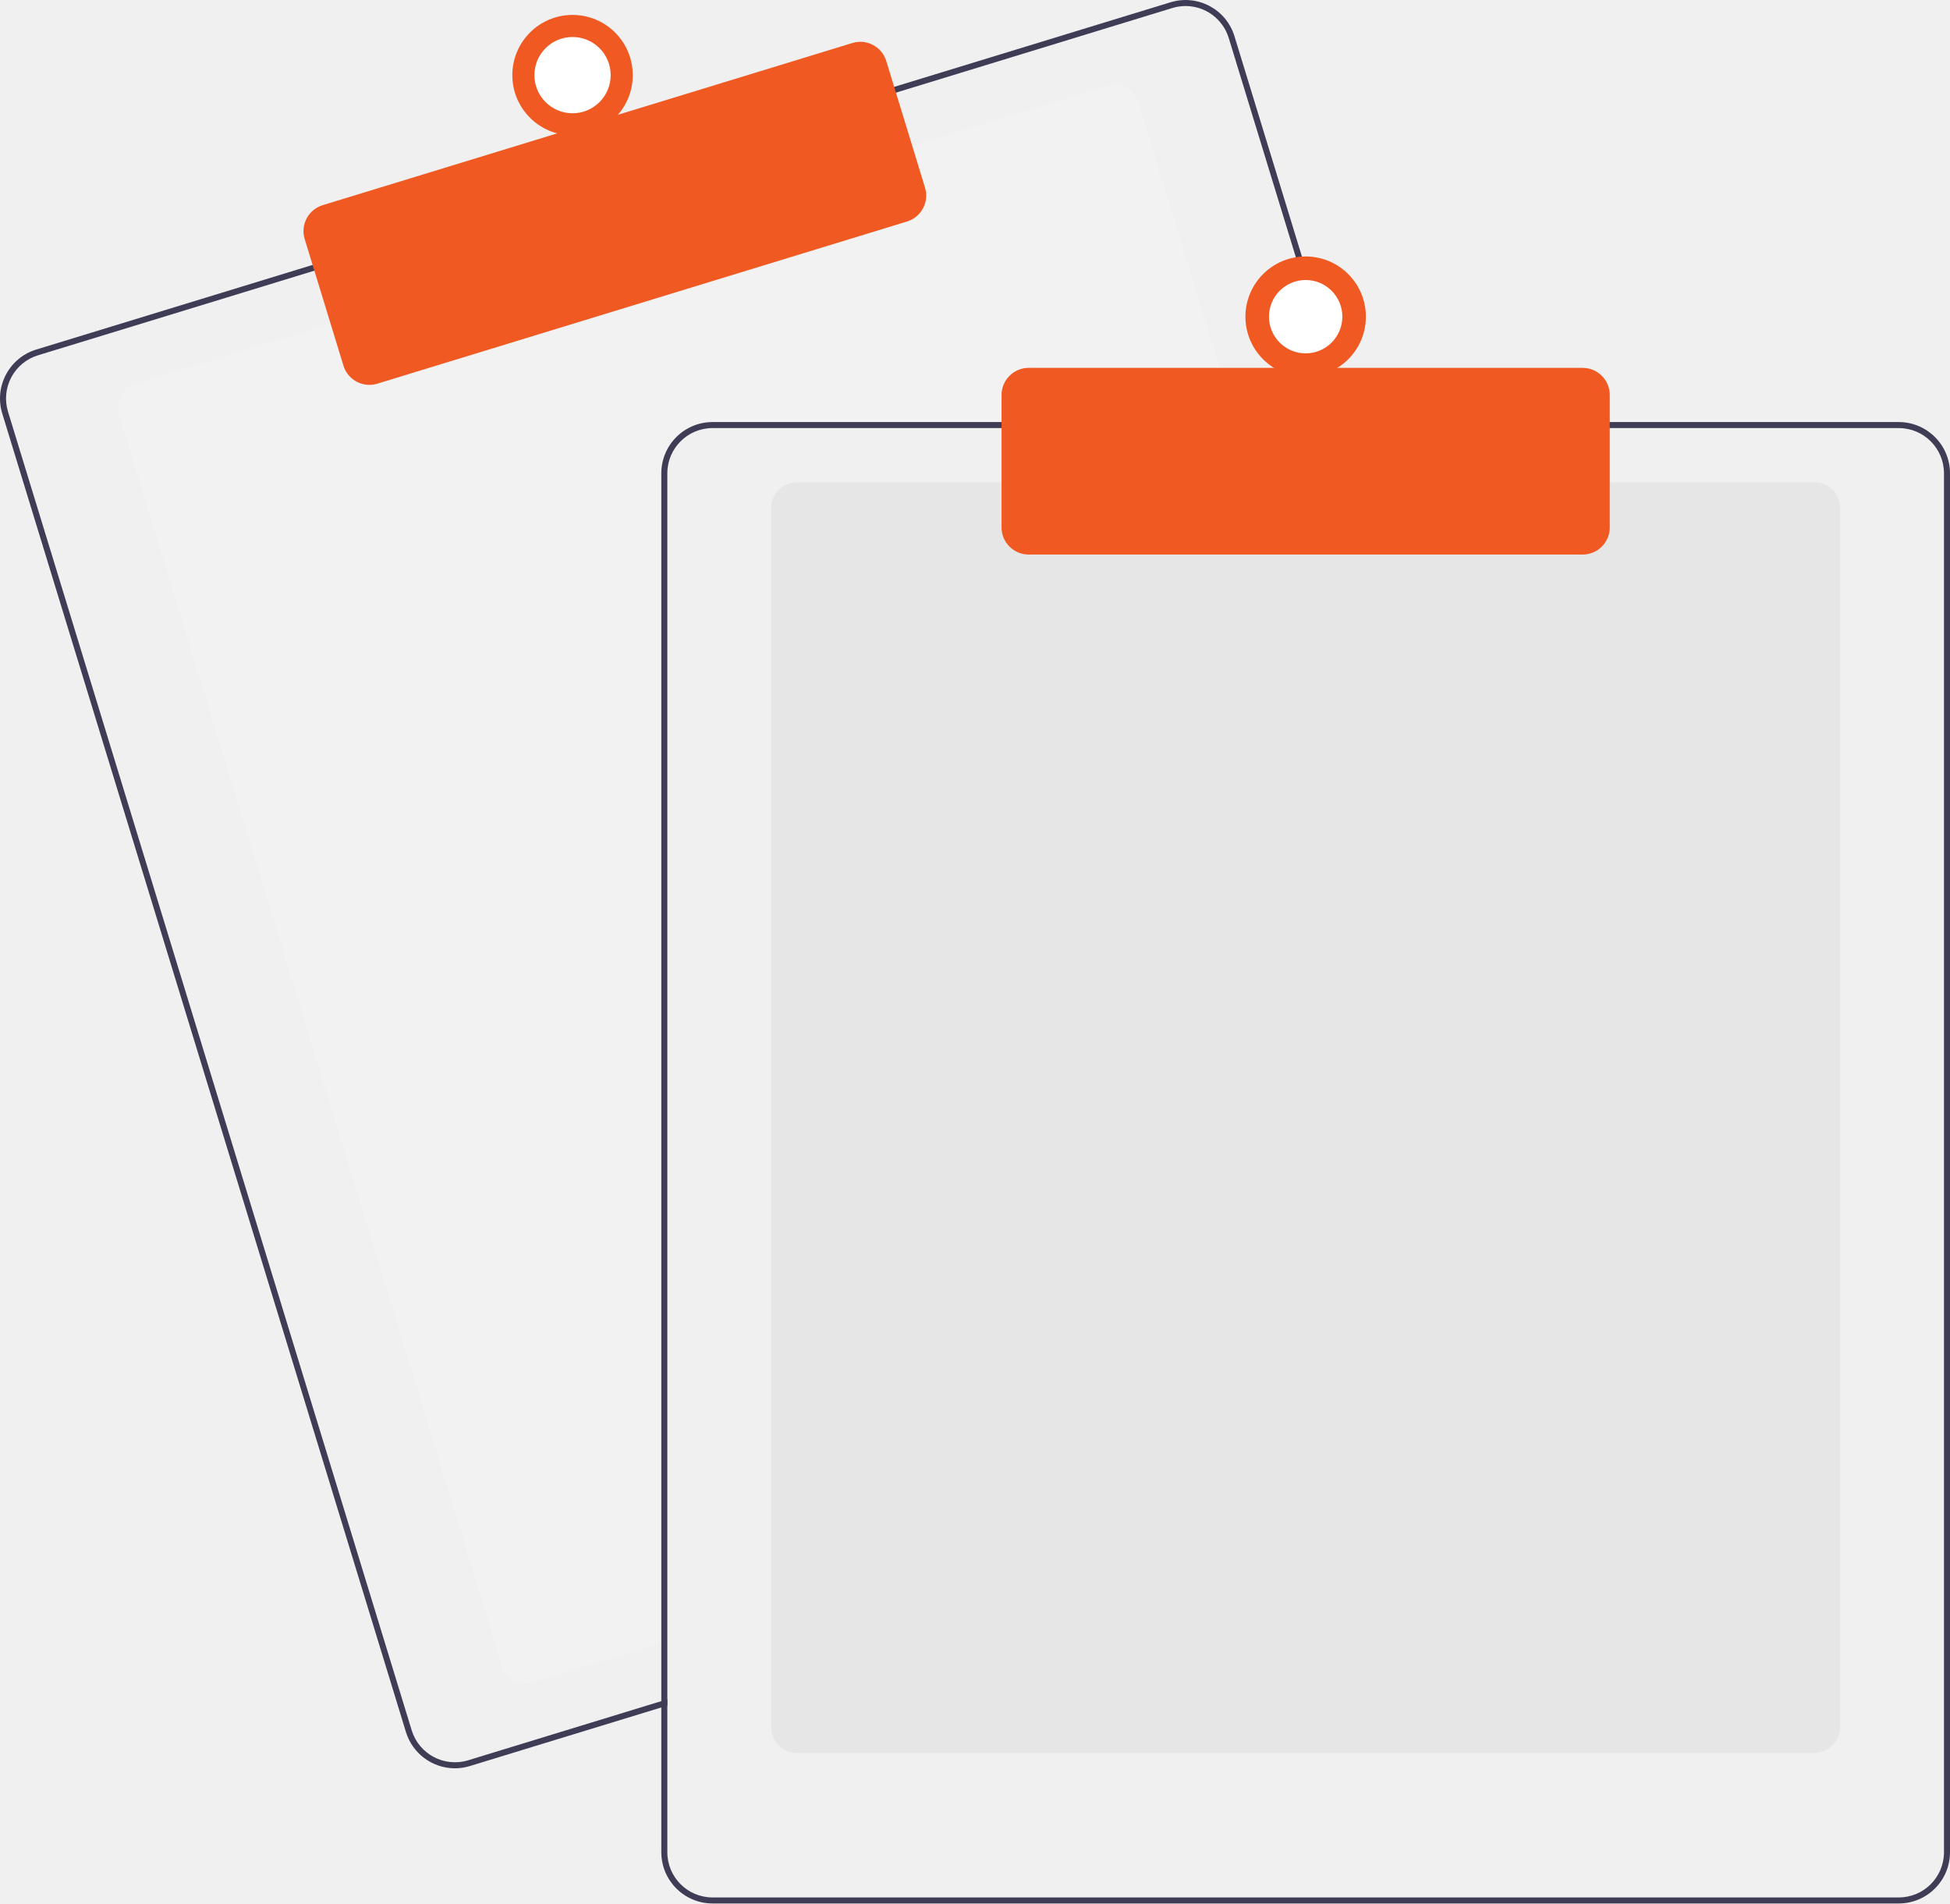
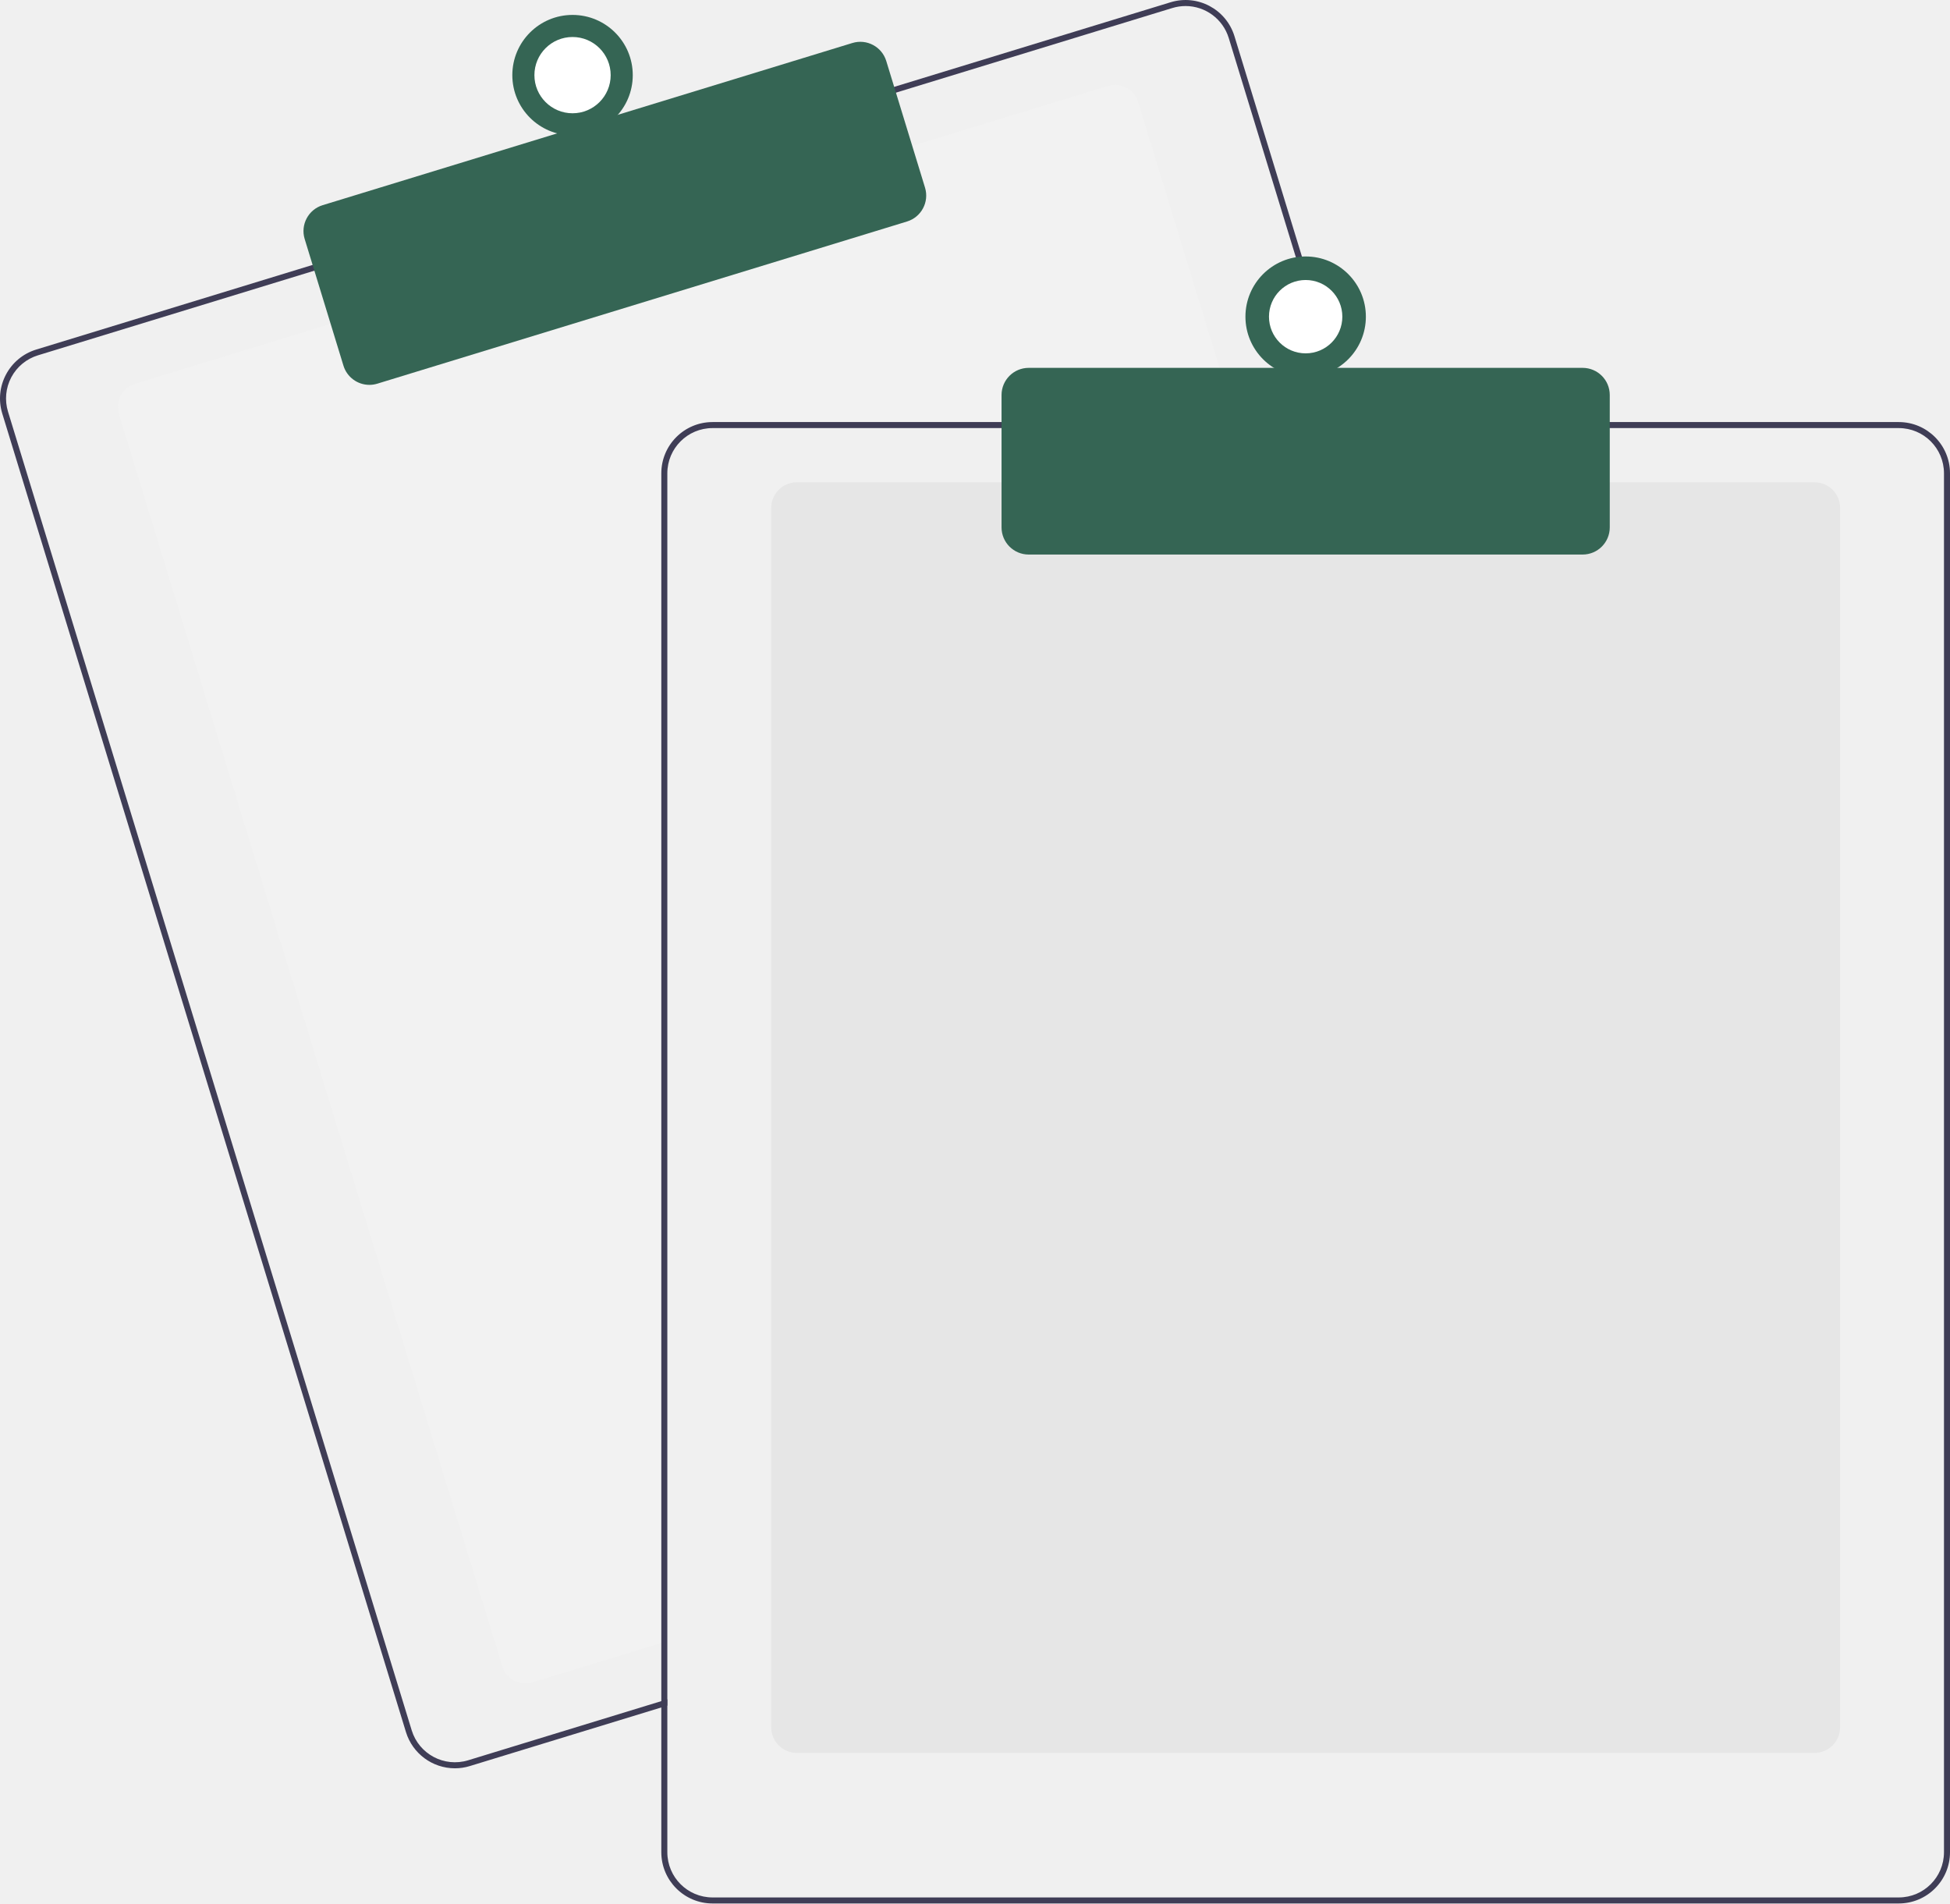
<svg xmlns="http://www.w3.org/2000/svg" width="647.636" height="632.174" viewBox="0 0 647.636 632.174" role="img" artist="Katerina Limpitsouni" source="https://undraw.co/">
  <path d="M687.328,276.087H512.818a15.018,15.018,0,0,0-15,15v387.85l-2,.61-42.81,13.11a8.007,8.007,0,0,1-9.99-5.31L315.678,271.397a8.003,8.003,0,0,1,5.31-9.99l65.97-20.2,191.25-58.54,65.97-20.2a7.989,7.989,0,0,1,9.99,5.3l32.55,106.32Z" transform="translate(-276.1819 -133.9131)" fill="#f2f2f2" />
  <path d="M725.408,274.087l-39.23-128.14a16.994,16.994,0,0,0-21.23-11.28l-92.75,28.39L380.958,221.607l-92.75,28.4a17.015,17.015,0,0,0-11.28,21.23l134.08,437.93a17.027,17.027,0,0,0,16.26,12.03,16.789,16.789,0,0,0,4.97-.75l63.58-19.46,2-.62v-2.09l-2,.61-64.17,19.65a15.015,15.015,0,0,1-18.73-9.95l-134.07-437.94a14.979,14.979,0,0,1,9.95-18.73l92.75-28.4,191.24-58.54,92.75-28.4a15.156,15.156,0,0,1,4.41-.66,15.015,15.015,0,0,1,14.32,10.61l39.05,127.56.62,2h2.08Z" transform="translate(-276.1819 -133.9131)" fill="#3f3d56" />
-   <path d="M398.863,261.734a9.016,9.016,0,0,1-8.611-6.367l-12.88-42.072a8.999,8.999,0,0,1,5.971-11.24l175.939-53.864a9.009,9.009,0,0,1,11.241,5.971l12.88,42.072a9.01,9.01,0,0,1-5.971,11.241L401.492,261.339A8.976,8.976,0,0,1,398.863,261.734Z" transform="translate(-276.1819 -133.9131)" fill="#f15923" />
-   <circle cx="190.154" cy="24.955" r="20" fill="#f15923" />
+   <path d="M398.863,261.734a9.016,9.016,0,0,1-8.611-6.367l-12.88-42.072a8.999,8.999,0,0,1,5.971-11.24l175.939-53.864a9.009,9.009,0,0,1,11.241,5.971l12.88,42.072a9.01,9.01,0,0,1-5.971,11.241L401.492,261.339A8.976,8.976,0,0,1,398.863,261.734Z" transform="translate(-276.1819 -133.9131)" fill="#356554" />
+   <circle cx="190.154" cy="24.955" r="20" fill="#356554" />
  <circle cx="190.154" cy="24.955" r="12.665" fill="#fff" />
  <path d="M878.818,716.087h-338a8.51,8.51,0,0,1-8.5-8.5v-405a8.51,8.51,0,0,1,8.5-8.5h338a8.51,8.51,0,0,1,8.5,8.5v405A8.51,8.51,0,0,1,878.818,716.087Z" transform="translate(-276.1819 -133.9131)" fill="#e6e6e6" />
  <path d="M723.318,274.087h-210.5a17.024,17.024,0,0,0-17,17v407.8l2-.61v-407.19a15.018,15.018,0,0,1,15-15H723.938Zm183.5,0h-394a17.024,17.024,0,0,0-17,17v458a17.024,17.024,0,0,0,17,17h394a17.024,17.024,0,0,0,17-17v-458A17.024,17.024,0,0,0,906.818,274.087Zm15,475a15.018,15.018,0,0,1-15,15h-394a15.018,15.018,0,0,1-15-15v-458a15.018,15.018,0,0,1,15-15h394a15.018,15.018,0,0,1,15,15Z" transform="translate(-276.1819 -133.9131)" fill="#3f3d56" />
-   <path d="M801.818,318.087h-184a9.01,9.01,0,0,1-9-9v-44a9.01,9.01,0,0,1,9-9h184a9.01,9.01,0,0,1,9,9v44A9.01,9.01,0,0,1,801.818,318.087Z" transform="translate(-276.1819 -133.9131)" fill="#f15923" />
-   <circle cx="433.636" cy="105.174" r="20" fill="#f15923" />
+   <path d="M801.818,318.087h-184a9.01,9.01,0,0,1-9-9v-44a9.01,9.01,0,0,1,9-9h184a9.01,9.01,0,0,1,9,9v44A9.01,9.01,0,0,1,801.818,318.087Z" transform="translate(-276.1819 -133.9131)" fill="#356554" />
+   <circle cx="433.636" cy="105.174" r="20" fill="#356554" />
  <circle cx="433.636" cy="105.174" r="12.182" fill="#fff" />
</svg>
